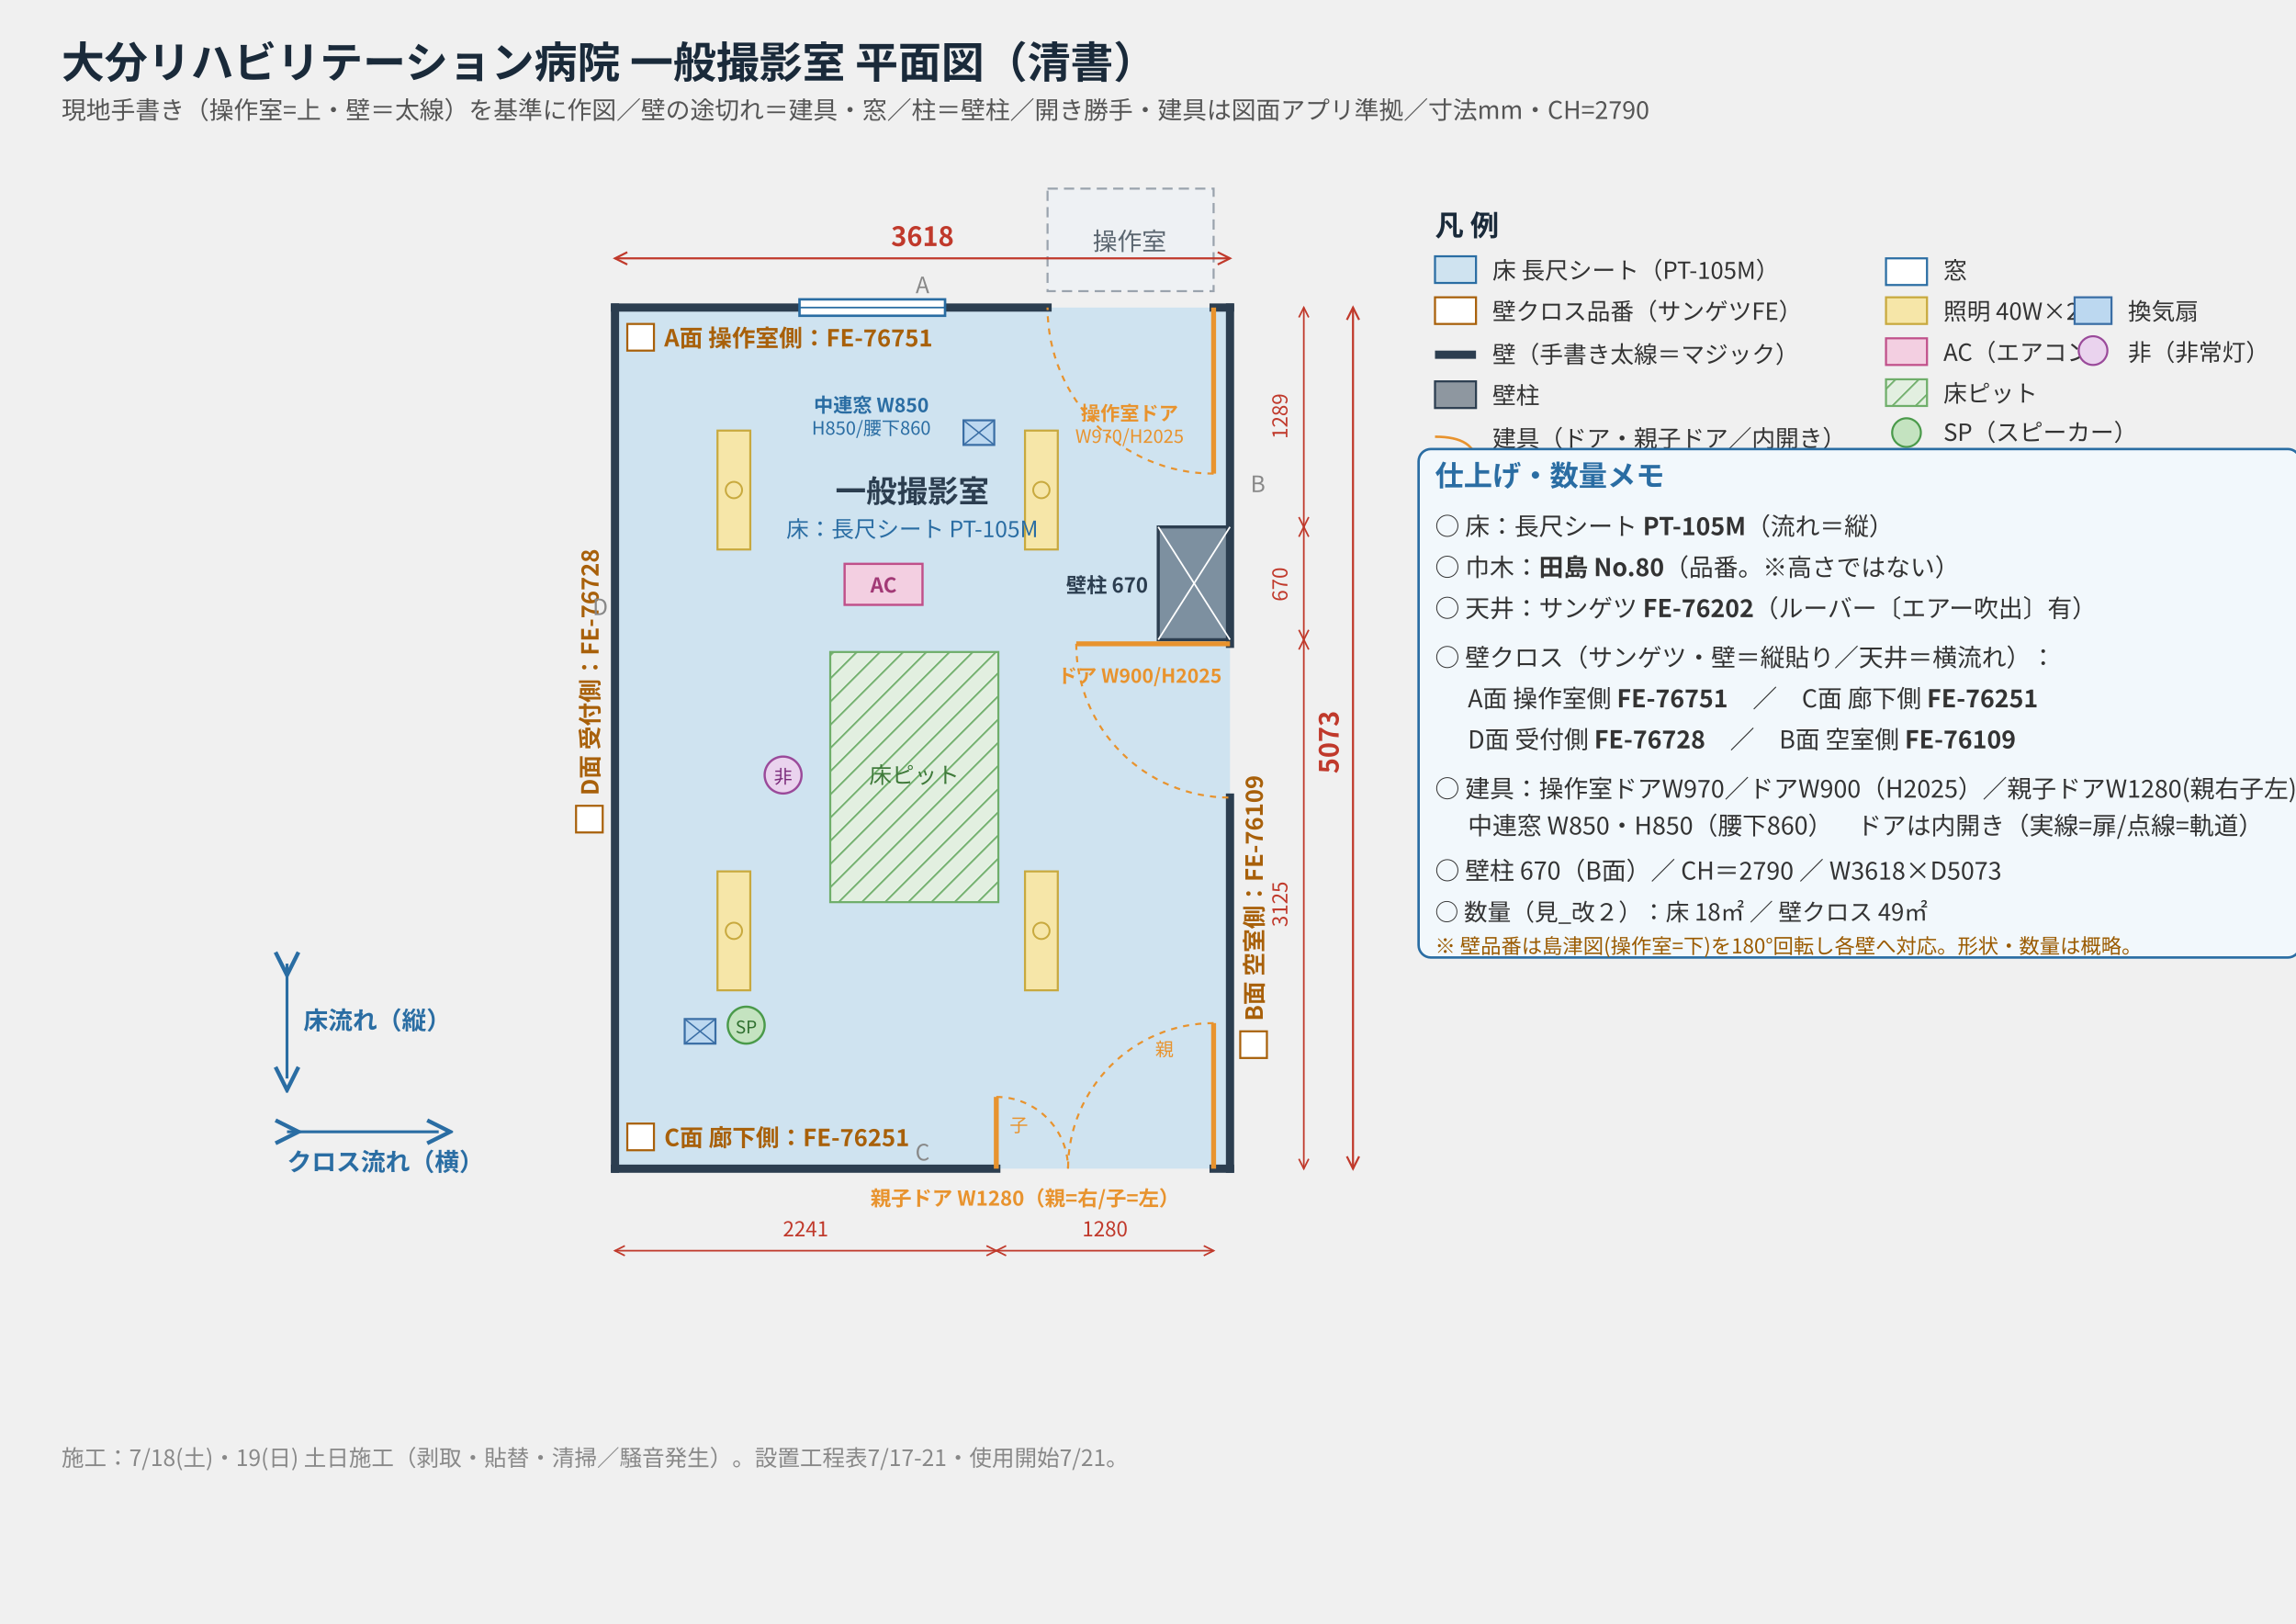
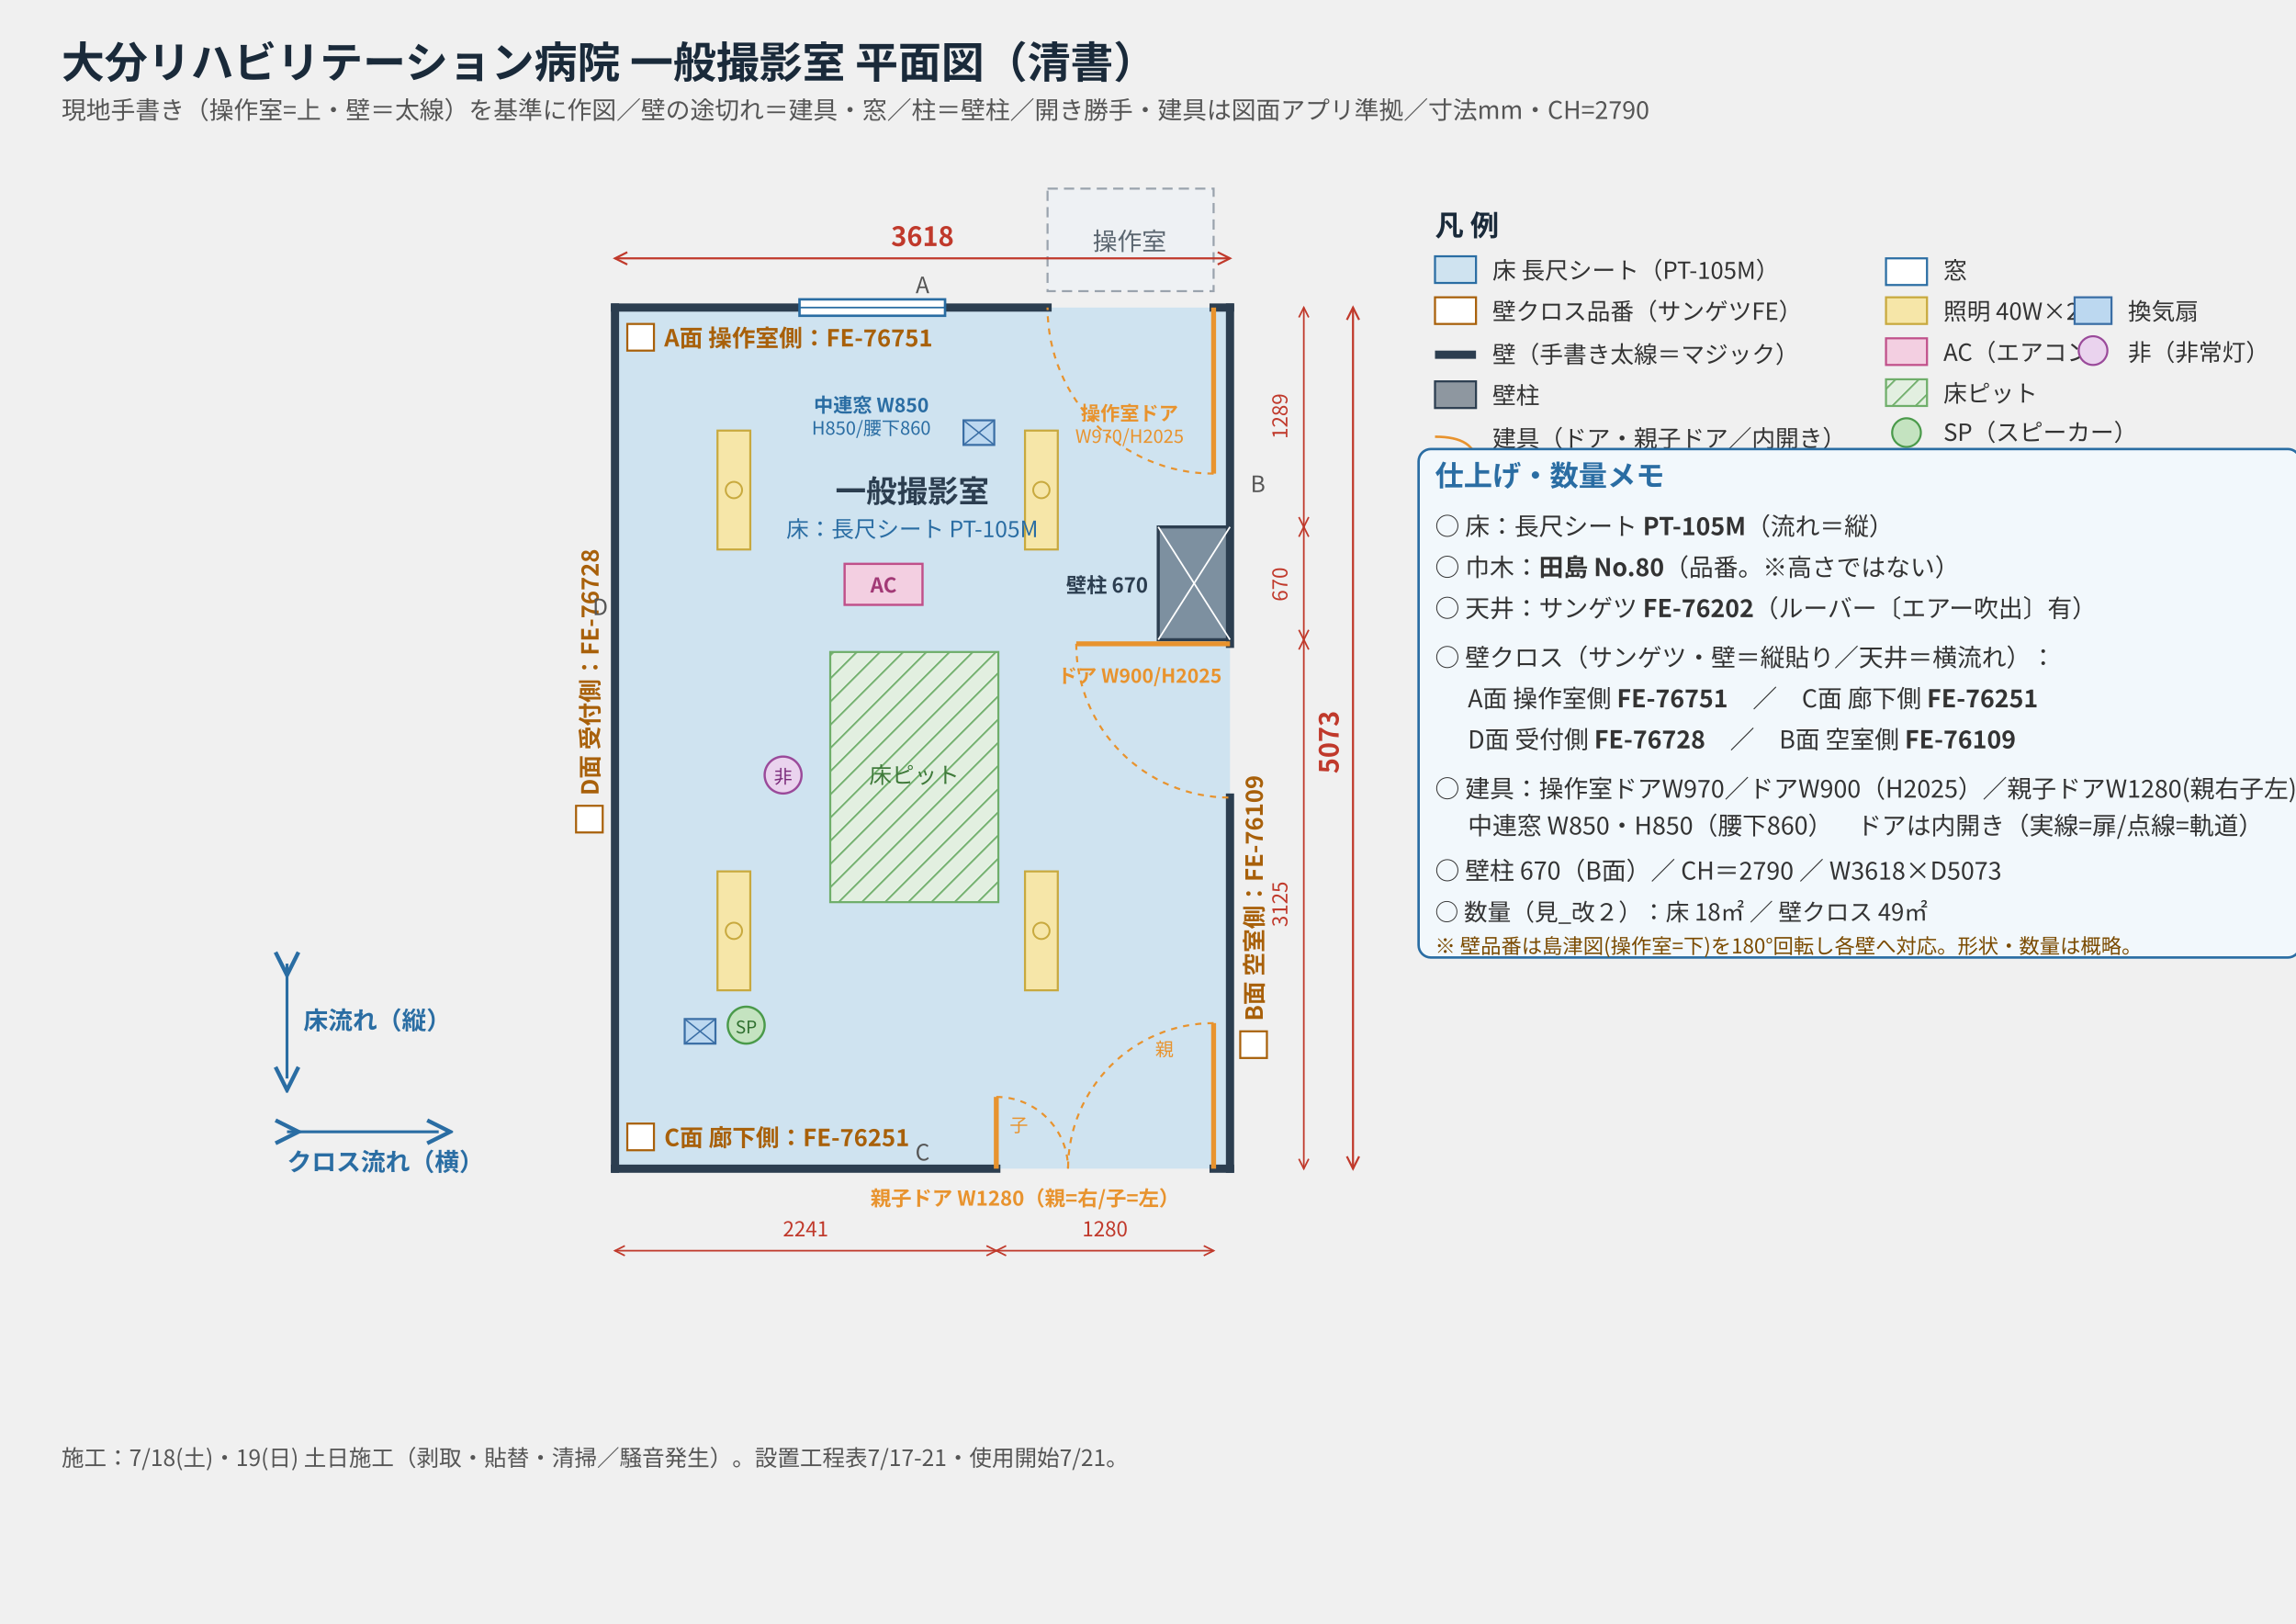
<svg xmlns="http://www.w3.org/2000/svg" viewBox="0 0 1120 792" font-family="'Noto Sans CJK JP','Noto Sans JP','IPAGothic','Yu Gothic','Hiragino Kaku Gothic ProN','Meiryo',sans-serif">
  <defs>
    <marker id="dimS" markerWidth="10" markerHeight="10" refX="2" refY="5" orient="auto">
      <path d="M8,2 L2,5 L8,8" fill="none" stroke="#c0392b" stroke-width="1" />
    </marker>
    <marker id="dimE" markerWidth="10" markerHeight="10" refX="8" refY="5" orient="auto">
      <path d="M2,2 L8,5 L2,8" fill="none" stroke="#c0392b" stroke-width="1" />
    </marker>
    <marker id="ar" markerWidth="10" markerHeight="10" refX="5" refY="5" orient="auto">
      <path d="M1,1 L9,5 L1,9" fill="none" stroke="#2a6da3" stroke-width="1.4" />
    </marker>
    <pattern id="pit" width="8" height="8" patternUnits="userSpaceOnUse" patternTransform="rotate(45)">
      <rect width="8" height="8" fill="#dfe7ec" />
      <line x1="0" y1="0" x2="0" y2="8" stroke="#9bb3c2" stroke-width="1.4" />
    </pattern>
    <pattern id="pitg" width="8" height="8" patternUnits="userSpaceOnUse" patternTransform="rotate(45)">
      <rect width="8" height="8" fill="#e2efe0" />
      <line x1="0" y1="0" x2="0" y2="8" stroke="#6fae6a" stroke-width="1.6" />
    </pattern>
  </defs>
  <text x="30" y="38" font-size="21" font-weight="bold" fill="#1a2a3a">大分リハビリテーション病院 一般撮影室 平面図（清書）</text>
  <text x="30" y="58" font-size="12" fill="#555">現地手書き（操作室=上・壁＝太線）を基準に作図／壁の途切れ＝建具・窓／柱＝壁柱／開き勝手・建具は図面アプリ準拠／寸法mm・CH=2790</text>
  <rect x="511" y="92" width="81" height="50" fill="#eef1f4" stroke="#9aa3ad" stroke-width="1" stroke-dasharray="5 3" />
  <text x="551" y="122" font-size="12" fill="#5b6670" text-anchor="middle">操作室</text>
  <rect x="300" y="150" width="300" height="420" fill="#cfe3f0" />
  <g stroke="#2c3e50" stroke-width="4" fill="none" stroke-linecap="square">
    <line x1="300" y1="150" x2="390" y2="150" />
    <line x1="461" y1="150" x2="511" y2="150" />
    <line x1="592" y1="150" x2="600" y2="150" />
    <line x1="600" y1="150" x2="600" y2="314" />
    <line x1="600" y1="389" x2="600" y2="570" />
    <line x1="300" y1="570" x2="486" y2="570" />
    <line x1="592" y1="570" x2="600" y2="570" />
    <line x1="300" y1="150" x2="300" y2="570" />
  </g>
  <g>
    <rect x="565" y="257" width="35" height="55" fill="rgba(44,62,80,0.5)" stroke="#2c3e50" stroke-width="1.5" />
    <line x1="565" y1="257" x2="600" y2="312" stroke="#fff" stroke-width="0.8" />
    <line x1="600" y1="257" x2="565" y2="312" stroke="#fff" stroke-width="0.8" />
    <text x="560" y="289" font-size="10" fill="#2c3e50" text-anchor="end" font-weight="bold">壁柱 670</text>
  </g>
  <g>
    <rect x="390" y="146" width="71" height="8" fill="#fff" stroke="#2a6da3" stroke-width="1.2" />
    <line x1="390" y1="150" x2="461" y2="150" stroke="#2a6da3" stroke-width="0.8" />
    <text x="425" y="201" font-size="9.5" fill="#2a6da3" text-anchor="middle" font-weight="bold">中連窓 W850</text>
    <text x="425" y="212" font-size="9" fill="#2a6da3" text-anchor="middle">H850/腰下860</text>
  </g>
  <g stroke="#e8932e" fill="none">
    <line x1="592" y1="150" x2="592" y2="231" stroke-width="2.4" />
    <path d="M592,231 A81,81 0 0,1 511,150" stroke-width="1" stroke-dasharray="3 3" />
  </g>
  <text x="551" y="205" font-size="9.5" fill="#e8932e" text-anchor="middle" font-weight="bold">操作室ドア</text>
  <text x="551" y="216" font-size="9" fill="#e8932e" text-anchor="middle">W970/H2025</text>
  <g stroke="#e8932e" fill="none">
    <line x1="600" y1="314" x2="525" y2="314" stroke-width="2.4" />
    <path d="M525,314 A75,75 0 0,0 600,389" stroke-width="1" stroke-dasharray="3 3" />
  </g>
  <text x="556" y="333" font-size="9.5" fill="#e8932e" text-anchor="middle" font-weight="bold">ドア W900/H2025</text>
  <g stroke="#e8932e" fill="none">
    <line x1="592" y1="570" x2="592" y2="499" stroke-width="2.4" />
    <path d="M592,499 A71,71 0 0,0 521,570" stroke-width="1" stroke-dasharray="3 3" />
    <line x1="486" y1="570" x2="486" y2="535" stroke-width="2.4" />
    <path d="M486,535 A35,35 0 0,1 521,570" stroke-width="1" stroke-dasharray="3 3" />
  </g>
  <text x="568" y="515" font-size="9" fill="#e8932e" text-anchor="middle">親</text>
  <text x="497" y="552" font-size="9" fill="#e8932e" text-anchor="middle">子</text>
  <text x="500" y="588" font-size="10" fill="#e8932e" text-anchor="middle" font-weight="bold">親子ドア W1280（親=右/子=左）</text>
  <rect x="405" y="318" width="82" height="122" fill="url(#pitg)" stroke="#6fae6a" stroke-width="1" />
  <text x="446" y="382" font-size="11" fill="#3f7a3a" text-anchor="middle">床ピット</text>
  <g fill="#f6e6a8" stroke="#c8a93e" stroke-width="1">
    <rect x="350" y="210" width="16" height="58" />
    <rect x="500" y="210" width="16" height="58" />
    <rect x="350" y="425" width="16" height="58" />
    <rect x="500" y="425" width="16" height="58" />
  </g>
  <g fill="none" stroke="#c8a93e" stroke-width="0.9">
    <circle cx="358" cy="239" r="4" />
    <circle cx="508" cy="239" r="4" />
    <circle cx="358" cy="454" r="4" />
    <circle cx="508" cy="454" r="4" />
  </g>
  <rect x="412" y="275" width="38" height="20" fill="#f3cfe1" stroke="#c0508a" stroke-width="1.1" />
  <text x="431" y="289" font-size="10" fill="#a23a76" text-anchor="middle" font-weight="bold">AC</text>
  <circle cx="382" cy="378" r="9" fill="#ead3ee" stroke="#9a4a9a" stroke-width="1.1" />
  <text x="382" y="382" font-size="9" fill="#7a2a7a" text-anchor="middle">非</text>
  <circle cx="364" cy="500" r="9" fill="#c4e3c0" stroke="#4a9a4a" stroke-width="1.1" />
  <text x="364" y="504" font-size="8.5" fill="#2f6f2f" text-anchor="middle">SP</text>
  <g fill="#bcd8f0" stroke="#3a6ea5" stroke-width="1">
    <rect x="334" y="497" width="15" height="12" />
    <rect x="470" y="205" width="15" height="12" />
  </g>
  <g stroke="#3a6ea5" stroke-width="0.7">
    <line x1="334" y1="497" x2="349" y2="509" />
    <line x1="349" y1="497" x2="334" y2="509" />
    <line x1="470" y1="205" x2="485" y2="217" />
    <line x1="485" y1="205" x2="470" y2="217" />
  </g>
  <rect x="306" y="158" width="13" height="13" fill="#fff" stroke="#a8600a" />
  <text x="324" y="169" font-size="11.5" fill="#a8600a" font-weight="bold">A面 操作室側：FE-76751</text>
  <rect x="306" y="548" width="13" height="13" fill="#fff" stroke="#a8600a" />
  <text x="324" y="559" font-size="11.5" fill="#a8600a" font-weight="bold">C面 廊下側：FE-76251</text>
  <g transform="rotate(-90 288 360)">
    <rect x="242" y="353" width="13" height="13" fill="#fff" stroke="#a8600a" />
    <text x="260" y="364" font-size="11.5" fill="#a8600a" font-weight="bold">D面 受付側：FE-76728</text>
  </g>
  <g transform="rotate(-90 612 470)">
    <rect x="566" y="463" width="13" height="13" fill="#fff" stroke="#a8600a" />
    <text x="584" y="474" font-size="11.5" fill="#a8600a" font-weight="bold">B面 空室側：FE-76109</text>
  </g>
  <text x="445" y="245" font-size="15" fill="#2c3e50" text-anchor="middle" font-weight="bold">一般撮影室</text>
  <text x="445" y="262" font-size="11" fill="#2a6da3" text-anchor="middle">床：長尺シート PT-105M</text>
  <line x1="300" y1="126" x2="600" y2="126" stroke="#c0392b" stroke-width="1" marker-start="url(#dimS)" marker-end="url(#dimE)" />
  <text x="450" y="120" font-size="13" fill="#c0392b" text-anchor="middle" font-weight="bold">3618</text>
  <line x1="660" y1="150" x2="660" y2="570" stroke="#c0392b" stroke-width="1" marker-start="url(#dimS)" marker-end="url(#dimE)" />
  <text x="653" y="362" font-size="13" fill="#c0392b" text-anchor="middle" font-weight="bold" transform="rotate(-90 653 362)">5073</text>
  <line x1="636" y1="150" x2="636" y2="257" stroke="#c0392b" stroke-width="0.8" marker-start="url(#dimS)" marker-end="url(#dimE)" />
  <text x="628" y="203" font-size="10" fill="#c0392b" text-anchor="middle" transform="rotate(-90 628 203)">1289</text>
  <line x1="636" y1="257" x2="636" y2="312" stroke="#c0392b" stroke-width="0.8" marker-start="url(#dimS)" marker-end="url(#dimE)" />
  <text x="628" y="285" font-size="10" fill="#c0392b" text-anchor="middle" transform="rotate(-90 628 285)">670</text>
  <line x1="636" y1="312" x2="636" y2="570" stroke="#c0392b" stroke-width="0.8" marker-start="url(#dimS)" marker-end="url(#dimE)" />
  <text x="628" y="441" font-size="10" fill="#c0392b" text-anchor="middle" transform="rotate(-90 628 441)">3125</text>
  <line x1="300" y1="610" x2="486" y2="610" stroke="#c0392b" stroke-width="0.8" marker-start="url(#dimS)" marker-end="url(#dimE)" />
  <text x="393" y="603" font-size="10" fill="#c0392b" text-anchor="middle">2241</text>
  <line x1="486" y1="610" x2="592" y2="610" stroke="#c0392b" stroke-width="0.8" marker-start="url(#dimS)" marker-end="url(#dimE)" />
  <text x="539" y="603" font-size="10" fill="#c0392b" text-anchor="middle">1280</text>
-   <text x="450" y="143" font-size="11" fill="#888" text-anchor="middle">A</text>
-   <text x="610" y="240" font-size="11" fill="#888">B</text>
-   <text x="450" y="566" font-size="11" fill="#888" text-anchor="middle">C</text>
-   <text x="289" y="300" font-size="11" fill="#888">D</text>
+   <text x="450" y="143" font-size="11" fill="#555" text-anchor="middle">A</text>
+   <text x="610" y="240" font-size="11" fill="#555">B</text>
+   <text x="450" y="566" font-size="11" fill="#555" text-anchor="middle">C</text>
+   <text x="289" y="300" font-size="11" fill="#555">D</text>
  <g transform="translate(140,470)">
    <line x1="0" y1="0" x2="0" y2="56" stroke="#2a6da3" stroke-width="1.4" marker-start="url(#ar)" marker-end="url(#ar)" />
    <text x="8" y="32" font-size="12" fill="#2a6da3" font-weight="bold">床流れ（縦）</text>
    <line x1="0" y1="82" x2="74" y2="82" stroke="#2a6da3" stroke-width="1.4" marker-start="url(#ar)" marker-end="url(#ar)" />
    <text x="0" y="101" font-size="12" fill="#2a6da3" font-weight="bold">クロス流れ（横）</text>
  </g>
  <g transform="translate(700,115)">
    <text x="0" y="0" font-size="14" font-weight="bold" fill="#1a2a3a">凡 例</text>
    <rect x="0" y="10" width="20" height="13" fill="#cfe3f0" stroke="#2a6da3" />
    <text x="28" y="21" font-size="11.5" fill="#333">床 長尺シート（PT-105M）</text>
    <rect x="0" y="30" width="20" height="13" fill="#fff" stroke="#a8600a" />
    <text x="28" y="41" font-size="11.5" fill="#333">壁クロス品番（サンゲツFE）</text>
    <line x1="0" y1="58" x2="20" y2="58" stroke="#2c3e50" stroke-width="4" />
    <text x="28" y="62" font-size="11.5" fill="#333">壁（手書き太線＝マジック）</text>
    <rect x="0" y="71" width="20" height="13" fill="rgba(44,62,80,0.5)" stroke="#2c3e50" />
    <text x="28" y="82" font-size="11.5" fill="#333">壁柱</text>
    <path d="M0,98 q20,0 20,13" fill="none" stroke="#e8932e" stroke-width="1.2" />
    <text x="28" y="103" font-size="11.5" fill="#333">建具（ドア・親子ドア／内開き）</text>
    <rect x="220" y="11" width="20" height="13" fill="#fff" stroke="#2a6da3" />
    <text x="248" y="21" font-size="11.5" fill="#333">窓</text>
    <rect x="220" y="30" width="20" height="13" fill="#f6e6a8" stroke="#c8a93e" />
    <text x="248" y="41" font-size="11.5" fill="#333">照明 40W×2</text>
    <rect x="220" y="50" width="20" height="13" fill="#f3cfe1" stroke="#c0508a" />
    <text x="248" y="61" font-size="11.5" fill="#333">AC（エアコン）</text>
    <rect x="220" y="70" width="20" height="13" fill="url(#pitg)" stroke="#6fae6a" />
    <text x="248" y="81" font-size="11.5" fill="#333">床ピット</text>
    <circle cx="230" cy="96" r="7" fill="#c4e3c0" stroke="#4a9a4a" />
    <text x="248" y="100" font-size="11.5" fill="#333">SP（スピーカー）</text>
    <rect x="312" y="30" width="18" height="13" fill="#bcd8f0" stroke="#3a6ea5" />
    <text x="338" y="41" font-size="11.5" fill="#333">換気扇</text>
    <circle cx="321" cy="56" r="7" fill="#ead3ee" stroke="#9a4a9a" />
    <text x="338" y="61" font-size="11.5" fill="#333">非（非常灯）</text>
  </g>
  <g transform="translate(700,235)">
    <rect x="-8" y="-16" width="430" height="248" fill="#f2f8fc" stroke="#2a6da3" stroke-width="1.2" rx="6" />
    <text x="0" y="2" font-size="14" font-weight="bold" fill="#2a6da3">仕上げ・数量メモ</text>
    <text x="0" y="26" font-size="12" fill="#333">○ 床：長尺シート <tspan font-weight="bold">PT-105M</tspan>（流れ＝縦）</text>
    <text x="0" y="46" font-size="12" fill="#333">○ 巾木：<tspan font-weight="bold">田島 No.80</tspan>（品番。※高さではない）</text>
    <text x="0" y="66" font-size="12" fill="#333">○ 天井：サンゲツ <tspan font-weight="bold">FE-76202</tspan>（ルーバー〔エアー吹出〕有）</text>
    <text x="0" y="90" font-size="12" fill="#333">○ 壁クロス（サンゲツ・壁＝縦貼り／天井＝横流れ）：</text>
    <text x="16" y="110" font-size="12" fill="#333">A面 操作室側 <tspan font-weight="bold">FE-76751</tspan>　／　C面 廊下側 <tspan font-weight="bold">FE-76251</tspan>
    </text>
    <text x="16" y="130" font-size="12" fill="#333">D面 受付側 <tspan font-weight="bold">FE-76728</tspan>　／　B面 空室側 <tspan font-weight="bold">FE-76109</tspan>
    </text>
    <text x="0" y="154" font-size="12" fill="#333">○ 建具：操作室ドアW970／ドアW900（H2025）／親子ドアW1280(親右子左)</text>
    <text x="16" y="172" font-size="12" fill="#333">中連窓 W850・H850（腰下860）　ドアは内開き（実線=扉/点線=軌道）</text>
    <text x="0" y="194" font-size="12" fill="#333">○ 壁柱 670（B面）／ CH＝2790 ／ W3618×D5073</text>
    <text x="0" y="214" font-size="11.5" fill="#333">○ 数量（見_改２）：床 18㎡ ／ 壁クロス 49㎡</text>
-     <text x="0" y="230" font-size="10" fill="#9a5a00">※ 壁品番は島津図(操作室=下)を180°回転し各壁へ対応。形状・数量は概略。</text>
+     <text x="0" y="230" font-size="10" fill="#7a4a00">※ 壁品番は島津図(操作室=下)を180°回転し各壁へ対応。形状・数量は概略。</text>
  </g>
-   <text x="30" y="715" font-size="11" fill="#888">施工：7/18(土)・19(日) 土日施工（剥取・貼替・清掃／騒音発生）。設置工程表7/17-21・使用開始7/21。</text>
+   <text x="30" y="715" font-size="11" fill="#555">施工：7/18(土)・19(日) 土日施工（剥取・貼替・清掃／騒音発生）。設置工程表7/17-21・使用開始7/21。</text>
</svg>
